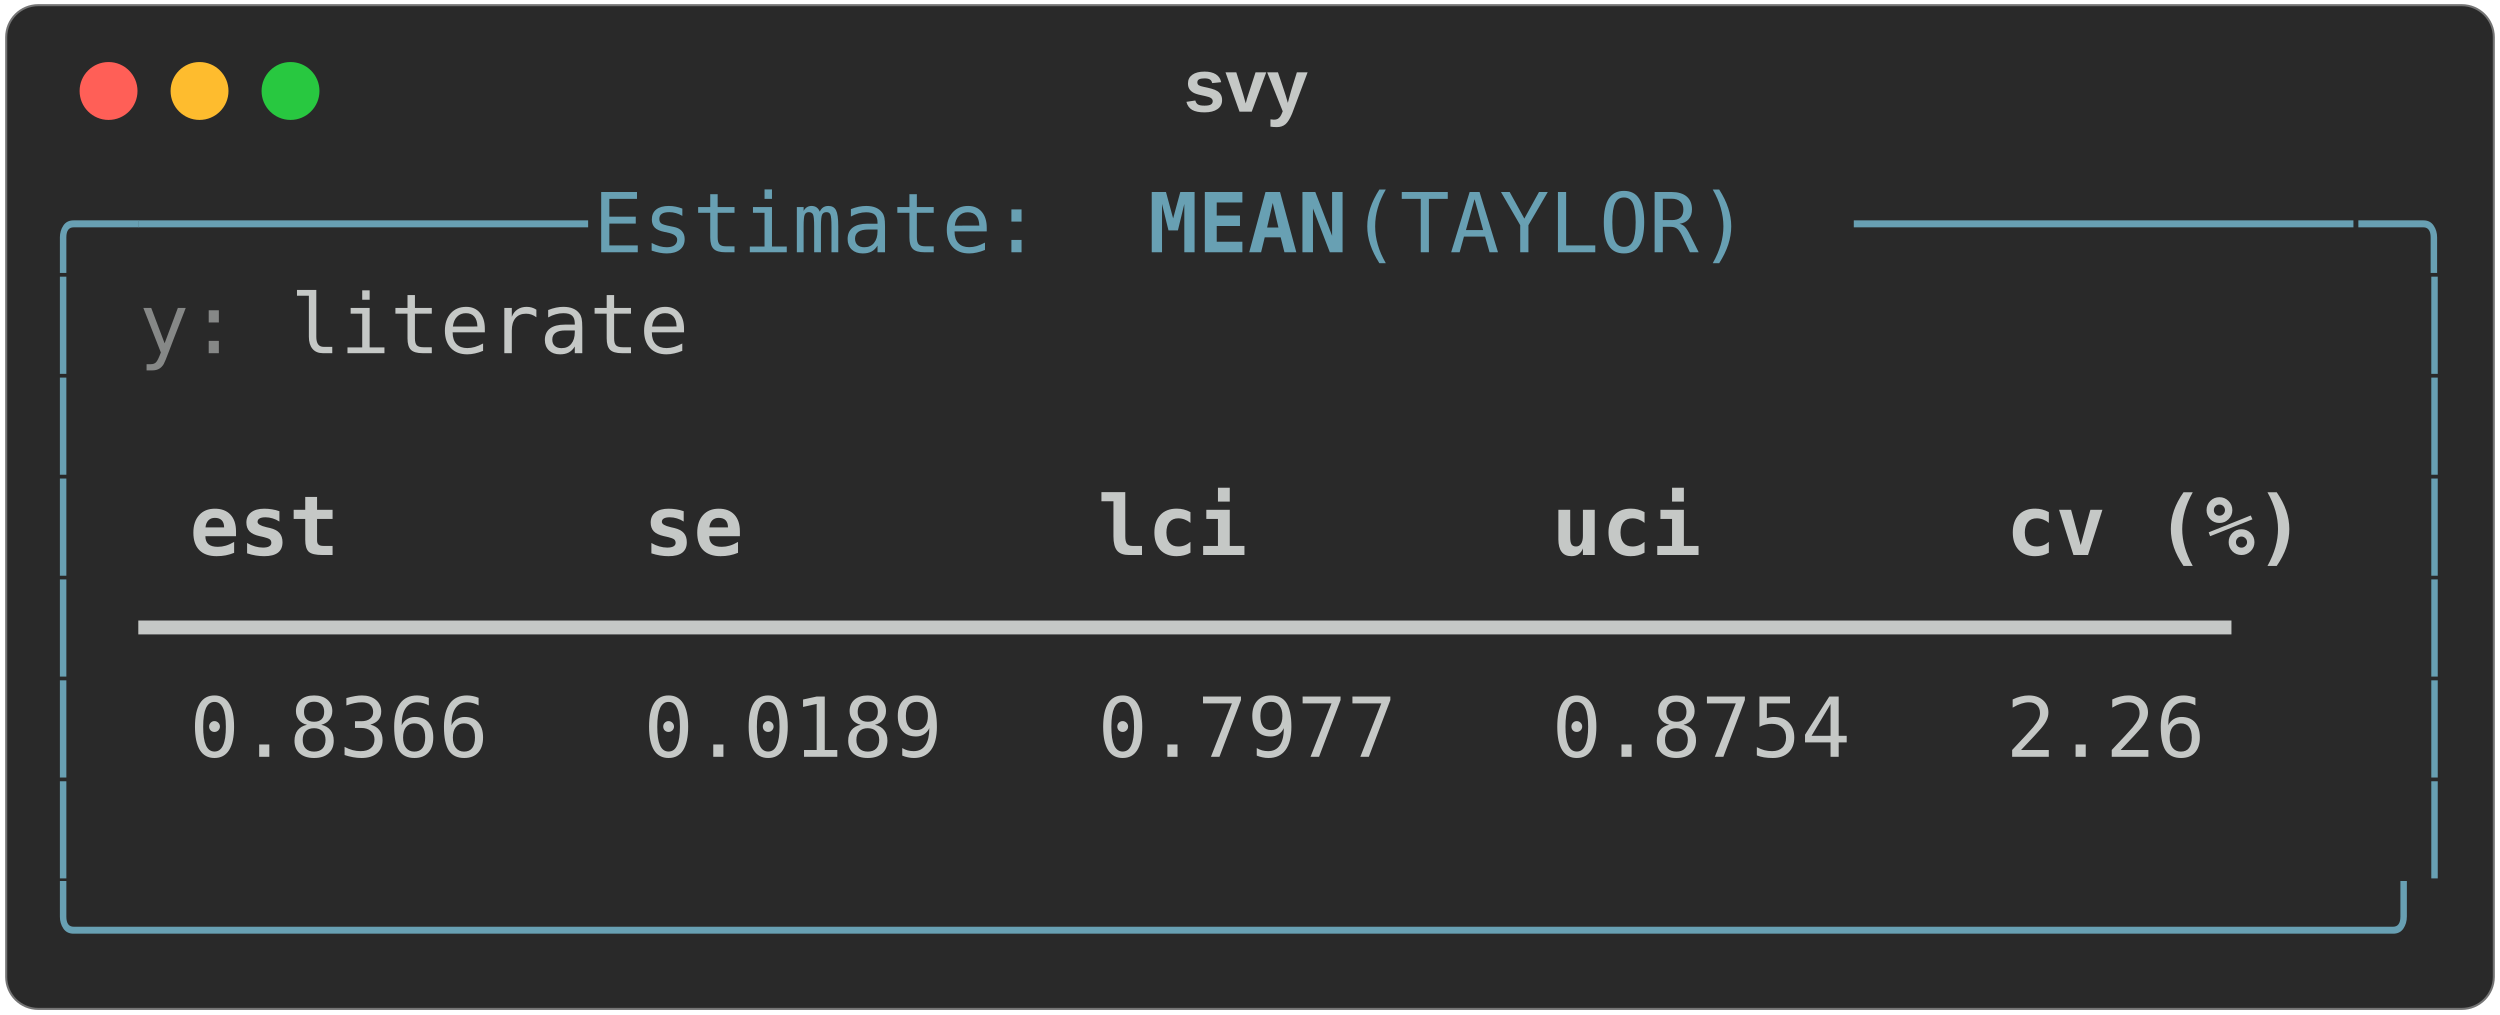
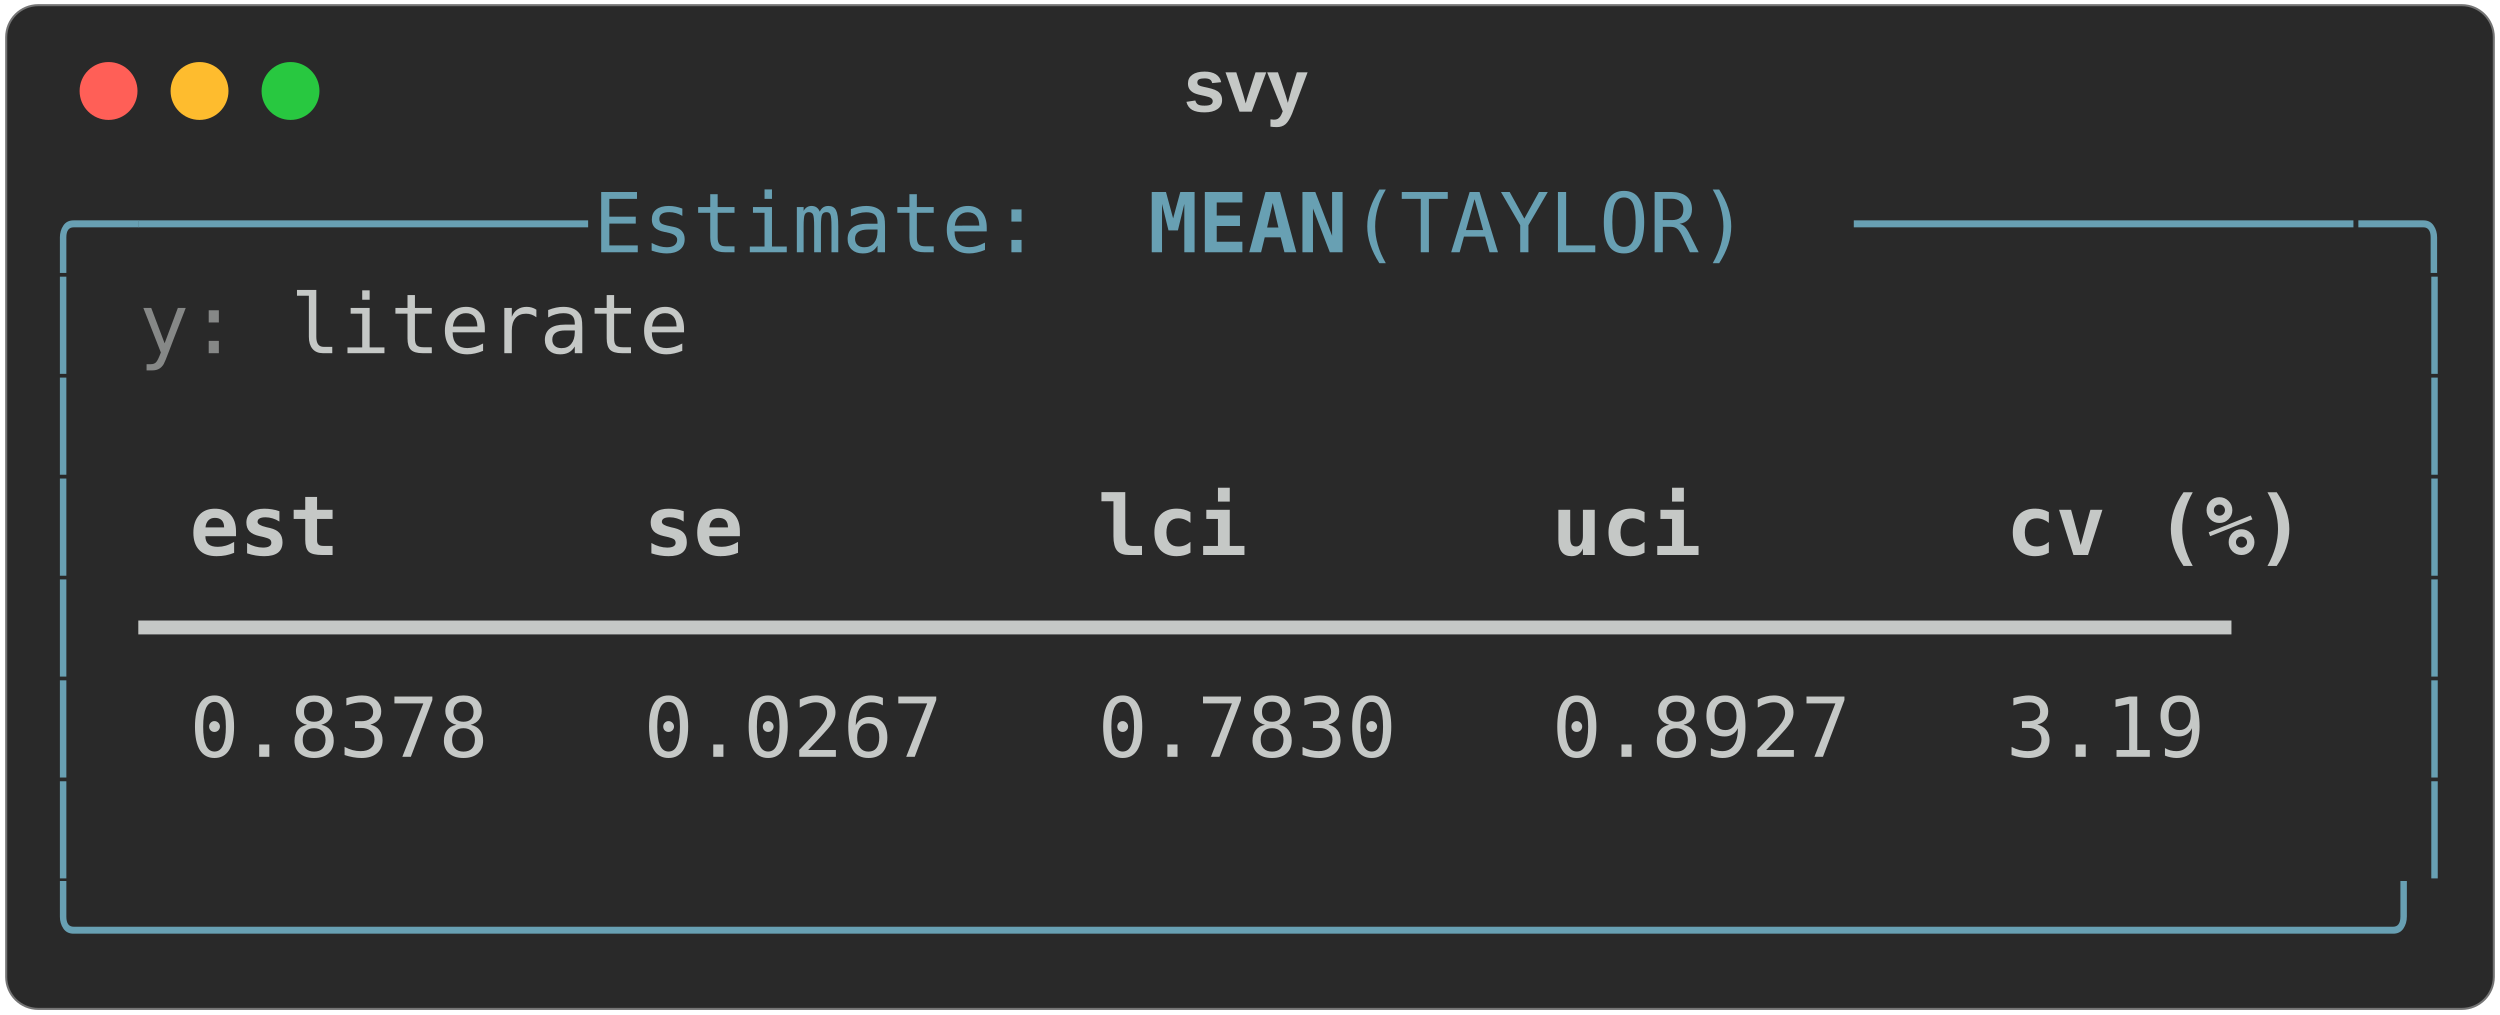
<svg xmlns="http://www.w3.org/2000/svg" class="rich-terminal" width="604" height="245" viewBox="0 0 604 245.2">
  <style>

    @font-face {
        font-family: "Fira Code";
        src: local("FiraCode-Regular"),
                url("https://cdnjs.cloudflare.com/ajax/libs/firacode/6.2.0/woff2/FiraCode-Regular.woff2") format("woff2"),
                url("https://cdnjs.cloudflare.com/ajax/libs/firacode/6.2.0/woff/FiraCode-Regular.woff") format("woff");
        font-style: normal;
        font-weight: 400;
    }
    @font-face {
        font-family: "Fira Code";
        src: local("FiraCode-Bold"),
                url("https://cdnjs.cloudflare.com/ajax/libs/firacode/6.2.0/woff2/FiraCode-Bold.woff2") format("woff2"),
                url("https://cdnjs.cloudflare.com/ajax/libs/firacode/6.2.0/woff/FiraCode-Bold.woff") format("woff");
        font-style: bold;
        font-weight: 700;
    }

-     .terminal-2882831949-matrix {
+     .terminal-2497742406-matrix {
        font-family: Fira Code, monospace;
        font-size: 20px;
        line-height: 24.4px;
        font-variant-east-asian: full-width;
    }

-     .terminal-2882831949-title {
+     .terminal-2497742406-title {
        font-size: 18px;
        font-weight: bold;
        font-family: arial;
    }

-     .terminal-2882831949-r1 { fill: #68a0b3 }
- .terminal-2882831949-r2 { fill: #68a0b3;font-weight: bold }
- .terminal-2882831949-r3 { fill: #c5c8c6 }
- .terminal-2882831949-r4 { fill: #868887 }
- .terminal-2882831949-r5 { fill: #c5c8c6;font-weight: bold }
+     .terminal-2497742406-r1 { fill: #68a0b3 }
+ .terminal-2497742406-r2 { fill: #68a0b3;font-weight: bold }
+ .terminal-2497742406-r3 { fill: #c5c8c6 }
+ .terminal-2497742406-r4 { fill: #868887 }
+ .terminal-2497742406-r5 { fill: #c5c8c6;font-weight: bold }
    </style>
  <defs>
-     <clipPath id="terminal-2882831949-clip-terminal">
+     <clipPath id="terminal-2497742406-clip-terminal">
      <rect x="0" y="0" width="584.6" height="194.2" />
    </clipPath>
-     <clipPath id="terminal-2882831949-line-0">
+     <clipPath id="terminal-2497742406-line-0">
      <rect x="0" y="1.5" width="585.6" height="24.65" />
    </clipPath>
-     <clipPath id="terminal-2882831949-line-1">
+     <clipPath id="terminal-2497742406-line-1">
      <rect x="0" y="25.9" width="585.6" height="24.65" />
    </clipPath>
-     <clipPath id="terminal-2882831949-line-2">
+     <clipPath id="terminal-2497742406-line-2">
      <rect x="0" y="50.3" width="585.6" height="24.65" />
    </clipPath>
-     <clipPath id="terminal-2882831949-line-3">
+     <clipPath id="terminal-2497742406-line-3">
      <rect x="0" y="74.7" width="585.6" height="24.65" />
    </clipPath>
-     <clipPath id="terminal-2882831949-line-4">
+     <clipPath id="terminal-2497742406-line-4">
      <rect x="0" y="99.1" width="585.6" height="24.65" />
    </clipPath>
-     <clipPath id="terminal-2882831949-line-5">
+     <clipPath id="terminal-2497742406-line-5">
      <rect x="0" y="123.5" width="585.6" height="24.65" />
    </clipPath>
-     <clipPath id="terminal-2882831949-line-6">
+     <clipPath id="terminal-2497742406-line-6">
      <rect x="0" y="147.9" width="585.6" height="24.65" />
    </clipPath>
  </defs>
  <rect fill="#292929" stroke="rgba(255,255,255,0.35)" stroke-width="1" x="1" y="1" width="602" height="243.2" rx="8" />
-   <text class="terminal-2882831949-title" fill="#c5c8c6" text-anchor="middle" x="301" y="27">svy</text>
+   <text class="terminal-2497742406-title" fill="#c5c8c6" text-anchor="middle" x="301" y="27">svy</text>
  <g transform="translate(26,22)">
    <circle cx="0" cy="0" r="7" fill="#ff5f57" />
    <circle cx="22" cy="0" r="7" fill="#febc2e" />
    <circle cx="44" cy="0" r="7" fill="#28c840" />
  </g>
-   <g transform="translate(9, 41)" clip-path="url(#terminal-2882831949-clip-terminal)">
-     <g class="terminal-2882831949-matrix">
-       <text class="terminal-2882831949-r1" x="0" y="20" textLength="24.4" clip-path="url(#terminal-2882831949-line-0)">╭─</text>
-       <text class="terminal-2882831949-r1" x="24.4" y="20" textLength="109.8" clip-path="url(#terminal-2882831949-line-0)">─────────</text>
-       <text class="terminal-2882831949-r1" x="134.2" y="20" textLength="134.2" clip-path="url(#terminal-2882831949-line-0)"> Estimate: </text>
-       <text class="terminal-2882831949-r2" x="268.4" y="20" textLength="48.8" clip-path="url(#terminal-2882831949-line-0)">MEAN</text>
-       <text class="terminal-2882831949-r1" x="317.2" y="20" textLength="122" clip-path="url(#terminal-2882831949-line-0)"> (TAYLOR) </text>
-       <text class="terminal-2882831949-r1" x="439.2" y="20" textLength="122" clip-path="url(#terminal-2882831949-line-0)">──────────</text>
-       <text class="terminal-2882831949-r1" x="561.2" y="20" textLength="24.4" clip-path="url(#terminal-2882831949-line-0)">─╮</text>
-       <text class="terminal-2882831949-r3" x="585.6" y="20" textLength="12.2" clip-path="url(#terminal-2882831949-line-0)">
+   <g transform="translate(9, 41)" clip-path="url(#terminal-2497742406-clip-terminal)">
+     <g class="terminal-2497742406-matrix">
+       <text class="terminal-2497742406-r1" x="0" y="20" textLength="24.4" clip-path="url(#terminal-2497742406-line-0)">╭─</text>
+       <text class="terminal-2497742406-r1" x="24.4" y="20" textLength="109.8" clip-path="url(#terminal-2497742406-line-0)">─────────</text>
+       <text class="terminal-2497742406-r1" x="134.2" y="20" textLength="134.2" clip-path="url(#terminal-2497742406-line-0)"> Estimate: </text>
+       <text class="terminal-2497742406-r2" x="268.4" y="20" textLength="48.8" clip-path="url(#terminal-2497742406-line-0)">MEAN</text>
+       <text class="terminal-2497742406-r1" x="317.2" y="20" textLength="122" clip-path="url(#terminal-2497742406-line-0)"> (TAYLOR) </text>
+       <text class="terminal-2497742406-r1" x="439.2" y="20" textLength="122" clip-path="url(#terminal-2497742406-line-0)">──────────</text>
+       <text class="terminal-2497742406-r1" x="561.2" y="20" textLength="24.4" clip-path="url(#terminal-2497742406-line-0)">─╮</text>
+       <text class="terminal-2497742406-r3" x="585.6" y="20" textLength="12.2" clip-path="url(#terminal-2497742406-line-0)">
</text>
-       <text class="terminal-2882831949-r1" x="0" y="44.4" textLength="12.2" clip-path="url(#terminal-2882831949-line-1)">│</text>
-       <text class="terminal-2882831949-r4" x="24.4" y="44.4" textLength="36.6" clip-path="url(#terminal-2882831949-line-1)">y: </text>
-       <text class="terminal-2882831949-r3" x="61" y="44.4" textLength="97.6" clip-path="url(#terminal-2882831949-line-1)">literate</text>
-       <text class="terminal-2882831949-r1" x="573.4" y="44.4" textLength="12.2" clip-path="url(#terminal-2882831949-line-1)">│</text>
-       <text class="terminal-2882831949-r3" x="585.6" y="44.4" textLength="12.2" clip-path="url(#terminal-2882831949-line-1)">
+       <text class="terminal-2497742406-r1" x="0" y="44.4" textLength="12.2" clip-path="url(#terminal-2497742406-line-1)">│</text>
+       <text class="terminal-2497742406-r4" x="24.4" y="44.4" textLength="36.6" clip-path="url(#terminal-2497742406-line-1)">y: </text>
+       <text class="terminal-2497742406-r3" x="61" y="44.4" textLength="97.6" clip-path="url(#terminal-2497742406-line-1)">literate</text>
+       <text class="terminal-2497742406-r1" x="573.4" y="44.4" textLength="12.2" clip-path="url(#terminal-2497742406-line-1)">│</text>
+       <text class="terminal-2497742406-r3" x="585.6" y="44.4" textLength="12.2" clip-path="url(#terminal-2497742406-line-1)">
</text>
-       <text class="terminal-2882831949-r1" x="0" y="68.8" textLength="12.2" clip-path="url(#terminal-2882831949-line-2)">│</text>
-       <text class="terminal-2882831949-r1" x="573.4" y="68.8" textLength="12.2" clip-path="url(#terminal-2882831949-line-2)">│</text>
-       <text class="terminal-2882831949-r3" x="585.6" y="68.8" textLength="12.2" clip-path="url(#terminal-2882831949-line-2)">
+       <text class="terminal-2497742406-r1" x="0" y="68.8" textLength="12.2" clip-path="url(#terminal-2497742406-line-2)">│</text>
+       <text class="terminal-2497742406-r1" x="573.4" y="68.8" textLength="12.2" clip-path="url(#terminal-2497742406-line-2)">│</text>
+       <text class="terminal-2497742406-r3" x="585.6" y="68.8" textLength="12.2" clip-path="url(#terminal-2497742406-line-2)">
</text>
-       <text class="terminal-2882831949-r1" x="0" y="93.2" textLength="12.2" clip-path="url(#terminal-2882831949-line-3)">│</text>
-       <text class="terminal-2882831949-r5" x="36.6" y="93.2" textLength="73.2" clip-path="url(#terminal-2882831949-line-3)">   est</text>
-       <text class="terminal-2882831949-r5" x="146.4" y="93.2" textLength="73.2" clip-path="url(#terminal-2882831949-line-3)">    se</text>
-       <text class="terminal-2882831949-r5" x="256.2" y="93.2" textLength="73.2" clip-path="url(#terminal-2882831949-line-3)">   lci</text>
-       <text class="terminal-2882831949-r5" x="366" y="93.2" textLength="73.2" clip-path="url(#terminal-2882831949-line-3)">   uci</text>
-       <text class="terminal-2882831949-r5" x="475.8" y="93.2" textLength="73.2" clip-path="url(#terminal-2882831949-line-3)">cv (%)</text>
-       <text class="terminal-2882831949-r1" x="573.4" y="93.2" textLength="12.2" clip-path="url(#terminal-2882831949-line-3)">│</text>
-       <text class="terminal-2882831949-r3" x="585.6" y="93.2" textLength="12.2" clip-path="url(#terminal-2882831949-line-3)">
+       <text class="terminal-2497742406-r1" x="0" y="93.2" textLength="12.2" clip-path="url(#terminal-2497742406-line-3)">│</text>
+       <text class="terminal-2497742406-r5" x="36.6" y="93.2" textLength="73.2" clip-path="url(#terminal-2497742406-line-3)">   est</text>
+       <text class="terminal-2497742406-r5" x="146.4" y="93.2" textLength="73.2" clip-path="url(#terminal-2497742406-line-3)">    se</text>
+       <text class="terminal-2497742406-r5" x="256.2" y="93.2" textLength="73.2" clip-path="url(#terminal-2497742406-line-3)">   lci</text>
+       <text class="terminal-2497742406-r5" x="366" y="93.2" textLength="73.2" clip-path="url(#terminal-2497742406-line-3)">   uci</text>
+       <text class="terminal-2497742406-r5" x="475.8" y="93.2" textLength="73.2" clip-path="url(#terminal-2497742406-line-3)">cv (%)</text>
+       <text class="terminal-2497742406-r1" x="573.4" y="93.2" textLength="12.2" clip-path="url(#terminal-2497742406-line-3)">│</text>
+       <text class="terminal-2497742406-r3" x="585.6" y="93.2" textLength="12.2" clip-path="url(#terminal-2497742406-line-3)">
</text>
-       <text class="terminal-2882831949-r1" x="0" y="117.6" textLength="12.2" clip-path="url(#terminal-2882831949-line-4)">│</text>
-       <text class="terminal-2882831949-r3" x="24.4" y="117.6" textLength="536.8" clip-path="url(#terminal-2882831949-line-4)"> ━━━━━━━━━━━━━━━━━━━━━━━━━━━━━━━━━━━━━━━━━━ </text>
-       <text class="terminal-2882831949-r1" x="573.4" y="117.6" textLength="12.2" clip-path="url(#terminal-2882831949-line-4)">│</text>
-       <text class="terminal-2882831949-r3" x="585.6" y="117.6" textLength="12.2" clip-path="url(#terminal-2882831949-line-4)">
+       <text class="terminal-2497742406-r1" x="0" y="117.6" textLength="12.2" clip-path="url(#terminal-2497742406-line-4)">│</text>
+       <text class="terminal-2497742406-r3" x="24.4" y="117.6" textLength="536.8" clip-path="url(#terminal-2497742406-line-4)"> ━━━━━━━━━━━━━━━━━━━━━━━━━━━━━━━━━━━━━━━━━━ </text>
+       <text class="terminal-2497742406-r1" x="573.4" y="117.6" textLength="12.2" clip-path="url(#terminal-2497742406-line-4)">│</text>
+       <text class="terminal-2497742406-r3" x="585.6" y="117.6" textLength="12.2" clip-path="url(#terminal-2497742406-line-4)">
</text>
-       <text class="terminal-2882831949-r1" x="0" y="142" textLength="12.2" clip-path="url(#terminal-2882831949-line-5)">│</text>
-       <text class="terminal-2882831949-r3" x="36.6" y="142" textLength="73.2" clip-path="url(#terminal-2882831949-line-5)">0.8366</text>
-       <text class="terminal-2882831949-r3" x="146.4" y="142" textLength="73.2" clip-path="url(#terminal-2882831949-line-5)">0.0189</text>
-       <text class="terminal-2882831949-r3" x="256.2" y="142" textLength="73.2" clip-path="url(#terminal-2882831949-line-5)">0.7977</text>
-       <text class="terminal-2882831949-r3" x="366" y="142" textLength="73.2" clip-path="url(#terminal-2882831949-line-5)">0.8754</text>
-       <text class="terminal-2882831949-r3" x="475.8" y="142" textLength="73.2" clip-path="url(#terminal-2882831949-line-5)">  2.26</text>
-       <text class="terminal-2882831949-r1" x="573.4" y="142" textLength="12.2" clip-path="url(#terminal-2882831949-line-5)">│</text>
-       <text class="terminal-2882831949-r3" x="585.6" y="142" textLength="12.2" clip-path="url(#terminal-2882831949-line-5)">
+       <text class="terminal-2497742406-r1" x="0" y="142" textLength="12.2" clip-path="url(#terminal-2497742406-line-5)">│</text>
+       <text class="terminal-2497742406-r3" x="36.6" y="142" textLength="73.2" clip-path="url(#terminal-2497742406-line-5)">0.8378</text>
+       <text class="terminal-2497742406-r3" x="146.4" y="142" textLength="73.2" clip-path="url(#terminal-2497742406-line-5)">0.0267</text>
+       <text class="terminal-2497742406-r3" x="256.2" y="142" textLength="73.2" clip-path="url(#terminal-2497742406-line-5)">0.7830</text>
+       <text class="terminal-2497742406-r3" x="366" y="142" textLength="73.2" clip-path="url(#terminal-2497742406-line-5)">0.8927</text>
+       <text class="terminal-2497742406-r3" x="475.8" y="142" textLength="73.2" clip-path="url(#terminal-2497742406-line-5)">  3.19</text>
+       <text class="terminal-2497742406-r1" x="573.4" y="142" textLength="12.2" clip-path="url(#terminal-2497742406-line-5)">│</text>
+       <text class="terminal-2497742406-r3" x="585.6" y="142" textLength="12.2" clip-path="url(#terminal-2497742406-line-5)">
</text>
-       <text class="terminal-2882831949-r1" x="0" y="166.4" textLength="12.2" clip-path="url(#terminal-2882831949-line-6)">│</text>
-       <text class="terminal-2882831949-r1" x="573.4" y="166.4" textLength="12.2" clip-path="url(#terminal-2882831949-line-6)">│</text>
-       <text class="terminal-2882831949-r3" x="585.6" y="166.4" textLength="12.2" clip-path="url(#terminal-2882831949-line-6)">
+       <text class="terminal-2497742406-r1" x="0" y="166.4" textLength="12.2" clip-path="url(#terminal-2497742406-line-6)">│</text>
+       <text class="terminal-2497742406-r1" x="573.4" y="166.4" textLength="12.2" clip-path="url(#terminal-2497742406-line-6)">│</text>
+       <text class="terminal-2497742406-r3" x="585.6" y="166.4" textLength="12.2" clip-path="url(#terminal-2497742406-line-6)">
</text>
-       <text class="terminal-2882831949-r1" x="0" y="190.8" textLength="585.6" clip-path="url(#terminal-2882831949-line-7)">╰──────────────────────────────────────────────╯</text>
-       <text class="terminal-2882831949-r3" x="585.6" y="190.8" textLength="12.2" clip-path="url(#terminal-2882831949-line-7)">
+       <text class="terminal-2497742406-r1" x="0" y="190.8" textLength="585.6" clip-path="url(#terminal-2497742406-line-7)">╰──────────────────────────────────────────────╯</text>
+       <text class="terminal-2497742406-r3" x="585.6" y="190.8" textLength="12.2" clip-path="url(#terminal-2497742406-line-7)">
</text>
    </g>
  </g>
</svg>
